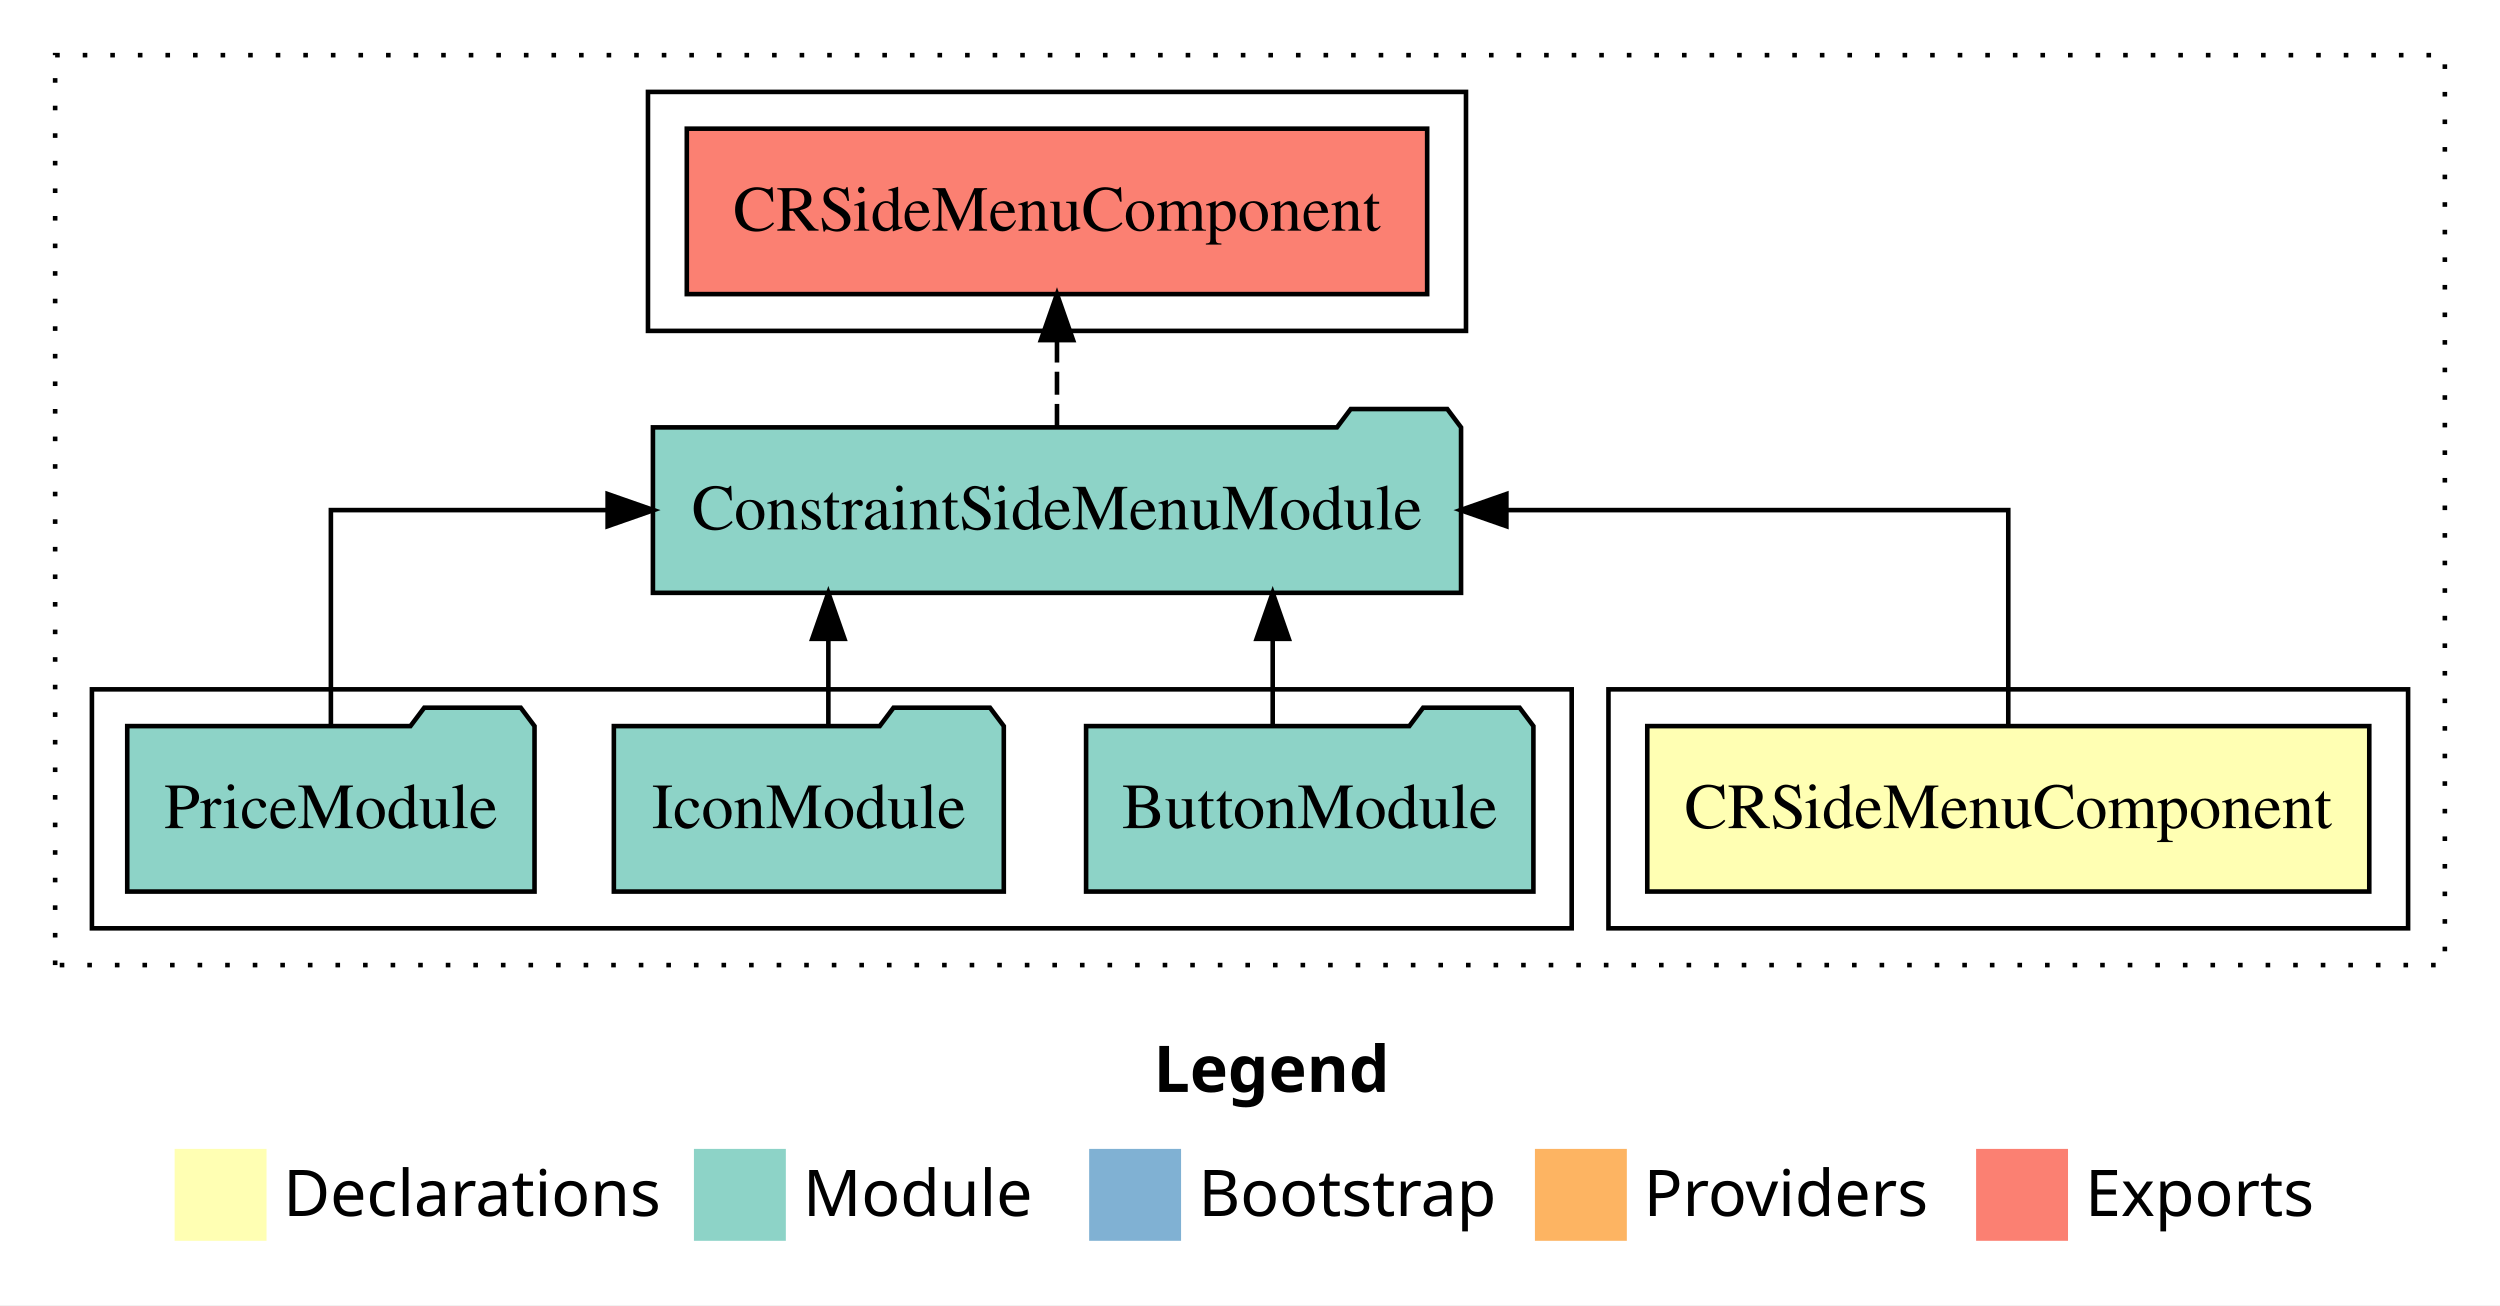
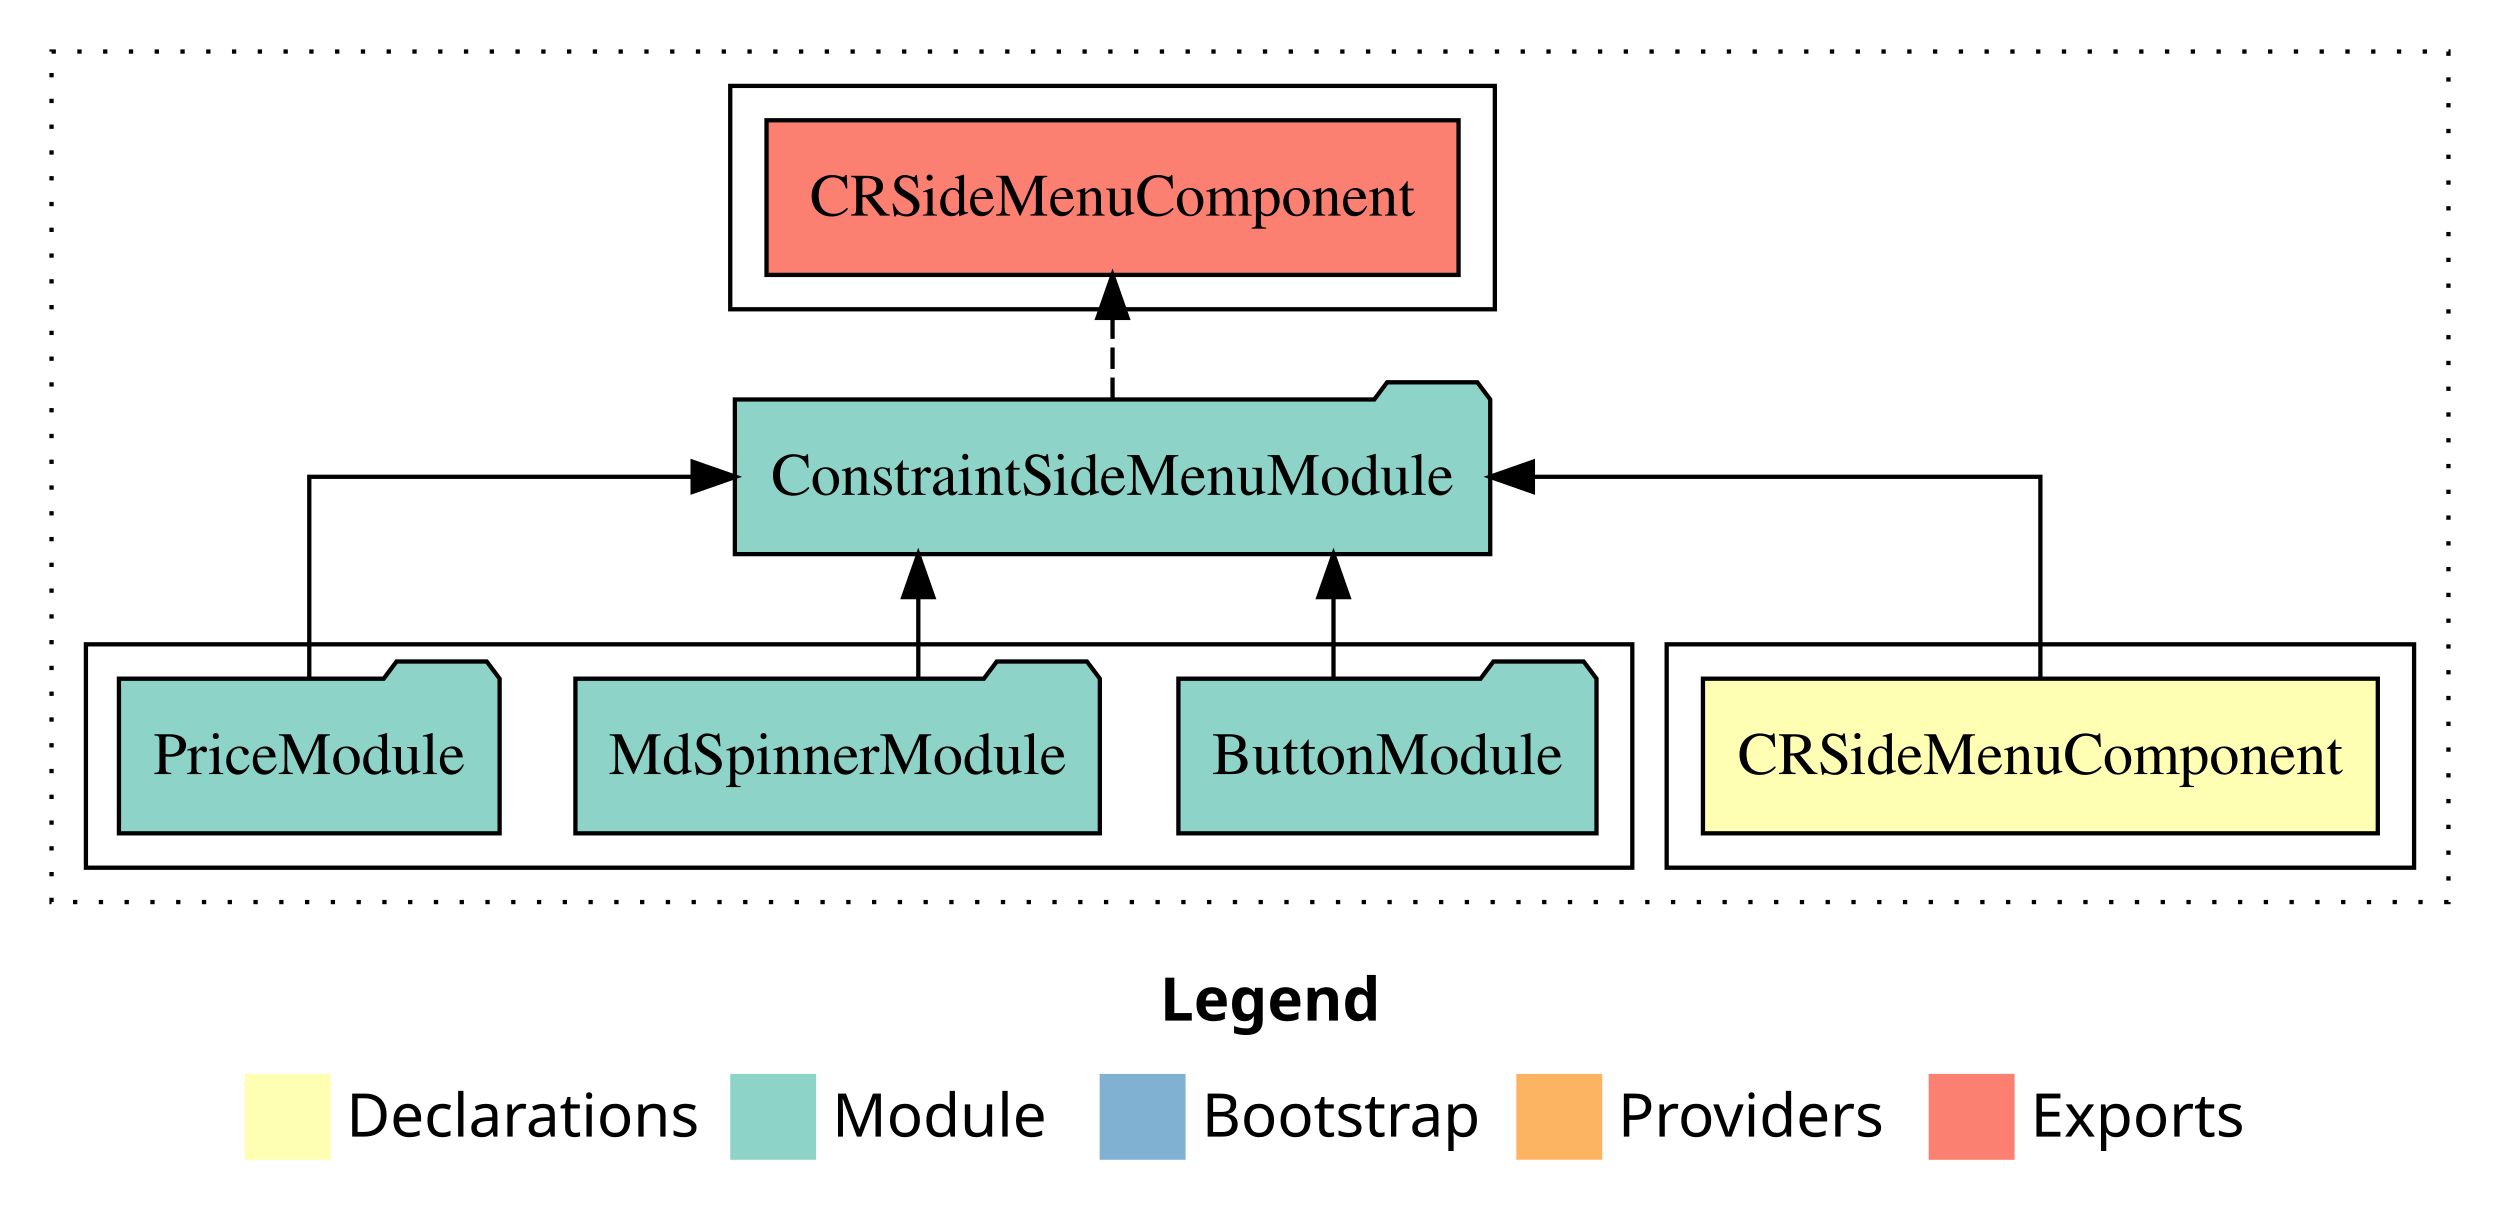
- <svg xmlns="http://www.w3.org/2000/svg" width="544pt" height="284pt" viewBox="0.00 0.00 544.00 284.00">
+ <svg xmlns="http://www.w3.org/2000/svg" width="582pt" height="284pt" viewBox="0.00 0.00 582.00 284.00">
  <g id="graph0" class="graph" transform="scale(1 1) rotate(0) translate(4 280)">
-     <polygon fill="#ffffff" stroke="transparent" points="-4,4 -4,-280 540,-280 540,4 -4,4" />
-     <text text-anchor="start" x="247.009" y="-42.4" font-family="sans-serif" font-weight="bold" font-size="14.00" fill="#000000">Legend</text>
-     <polygon fill="#ffffb3" stroke="transparent" points="34,-10 34,-30 54,-30 54,-10 34,-10" />
-     <text text-anchor="start" x="57.629" y="-15.4" font-family="sans-serif" font-size="14.00" fill="#000000">  Declarations</text>
-     <polygon fill="#8dd3c7" stroke="transparent" points="147,-10 147,-30 167,-30 167,-10 147,-10" />
-     <text text-anchor="start" x="170.725" y="-15.4" font-family="sans-serif" font-size="14.00" fill="#000000">  Module</text>
-     <polygon fill="#80b1d3" stroke="transparent" points="233,-10 233,-30 253,-30 253,-10 233,-10" />
-     <text text-anchor="start" x="256.781" y="-15.4" font-family="sans-serif" font-size="14.00" fill="#000000">  Bootstrap</text>
-     <polygon fill="#fdb462" stroke="transparent" points="330,-10 330,-30 350,-30 350,-10 330,-10" />
-     <text text-anchor="start" x="353.673" y="-15.4" font-family="sans-serif" font-size="14.00" fill="#000000">  Providers</text>
-     <polygon fill="#fb8072" stroke="transparent" points="426,-10 426,-30 446,-30 446,-10 426,-10" />
-     <text text-anchor="start" x="449.726" y="-15.4" font-family="sans-serif" font-size="14.00" fill="#000000">  Exports</text>
+     <polygon fill="#ffffff" stroke="transparent" points="-4,4 -4,-280 578,-280 578,4 -4,4" />
+     <text text-anchor="start" x="266.009" y="-42.4" font-family="sans-serif" font-weight="bold" font-size="14.00" fill="#000000">Legend</text>
+     <polygon fill="#ffffb3" stroke="transparent" points="53,-10 53,-30 73,-30 73,-10 53,-10" />
+     <text text-anchor="start" x="76.629" y="-15.4" font-family="sans-serif" font-size="14.00" fill="#000000">  Declarations</text>
+     <polygon fill="#8dd3c7" stroke="transparent" points="166,-10 166,-30 186,-30 186,-10 166,-10" />
+     <text text-anchor="start" x="189.725" y="-15.4" font-family="sans-serif" font-size="14.00" fill="#000000">  Module</text>
+     <polygon fill="#80b1d3" stroke="transparent" points="252,-10 252,-30 272,-30 272,-10 252,-10" />
+     <text text-anchor="start" x="275.781" y="-15.4" font-family="sans-serif" font-size="14.00" fill="#000000">  Bootstrap</text>
+     <polygon fill="#fdb462" stroke="transparent" points="349,-10 349,-30 369,-30 369,-10 349,-10" />
+     <text text-anchor="start" x="372.673" y="-15.4" font-family="sans-serif" font-size="14.00" fill="#000000">  Providers</text>
+     <polygon fill="#fb8072" stroke="transparent" points="445,-10 445,-30 465,-30 465,-10 445,-10" />
+     <text text-anchor="start" x="468.726" y="-15.4" font-family="sans-serif" font-size="14.00" fill="#000000">  Exports</text>
    <g id="clust1" class="cluster">
-       <polygon fill="none" stroke="#000000" stroke-dasharray="1,5" points="8,-70 8,-268 528,-268 528,-70 8,-70" />
+       <polygon fill="none" stroke="#000000" stroke-dasharray="1,5" points="8,-70 8,-268 566,-268 566,-70 8,-70" />
    </g>
    <g id="clust2" class="cluster">
-       <polygon fill="none" stroke="#000000" points="346,-78 346,-130 520,-130 520,-78 346,-78" />
+       <polygon fill="none" stroke="#000000" points="384,-78 384,-130 558,-130 558,-78 384,-78" />
    </g>
    <g id="clust4" class="cluster">
-       <polygon fill="none" stroke="#000000" points="16,-78 16,-130 338,-130 338,-78 16,-78" />
+       <polygon fill="none" stroke="#000000" points="16,-78 16,-130 376,-130 376,-78 16,-78" />
    </g>
    <g id="clust5" class="cluster">
-       <polygon fill="none" stroke="#000000" points="137,-208 137,-260 315,-260 315,-208 137,-208" />
+       <polygon fill="none" stroke="#000000" points="166,-208 166,-260 344,-260 344,-208 166,-208" />
    </g>
    <g id="node1" class="node">
-       <polygon fill="#ffffb3" stroke="#000000" points="511.553,-122 354.447,-122 354.447,-86 511.553,-86 511.553,-122" />
-       <text text-anchor="middle" x="433" y="-99.8" font-family="Times,serif" font-size="14.00" fill="#000000">CRSideMenuComponent</text>
+       <polygon fill="#ffffb3" stroke="#000000" points="549.553,-122 392.447,-122 392.447,-86 549.553,-86 549.553,-122" />
+       <text text-anchor="middle" x="471" y="-99.8" font-family="Times,serif" font-size="14.00" fill="#000000">CRSideMenuComponent</text>
    </g>
    <g id="node2" class="node">
-       <polygon fill="#8dd3c7" stroke="#000000" points="313.925,-187 310.925,-191 289.925,-191 286.925,-187 138.075,-187 138.075,-151 313.925,-151 313.925,-187" />
-       <text text-anchor="middle" x="226" y="-164.8" font-family="Times,serif" font-size="14.00" fill="#000000">ConstraintSideMenuModule</text>
+       <polygon fill="#8dd3c7" stroke="#000000" points="342.925,-187 339.925,-191 318.925,-191 315.925,-187 167.075,-187 167.075,-151 342.925,-151 342.925,-187" />
+       <text text-anchor="middle" x="255" y="-164.8" font-family="Times,serif" font-size="14.00" fill="#000000">ConstraintSideMenuModule</text>
    </g>
    <g id="edge1" class="edge">
-       <path fill="none" stroke="#000000" d="M433,-122.106C433,-141.339 433,-169 433,-169 433,-169 323.787,-169 323.787,-169" />
-       <polygon fill="#000000" stroke="#000000" points="323.787,-165.5 313.787,-169 323.787,-172.5 323.787,-165.5" />
+       <path fill="none" stroke="#000000" d="M471,-122.106C471,-141.339 471,-169 471,-169 471,-169 352.856,-169 352.856,-169" />
+       <polygon fill="#000000" stroke="#000000" points="352.856,-165.5 342.856,-169 352.855,-172.5 352.856,-165.5" />
    </g>
    <g id="node6" class="node">
-       <polygon fill="#fb8072" stroke="#000000" points="306.553,-252 145.447,-252 145.447,-216 306.553,-216 306.553,-252" />
-       <text text-anchor="middle" x="226" y="-229.8" font-family="Times,serif" font-size="14.00" fill="#000000">CRSideMenuComponent </text>
+       <polygon fill="#fb8072" stroke="#000000" points="335.553,-252 174.447,-252 174.447,-216 335.553,-216 335.553,-252" />
+       <text text-anchor="middle" x="255" y="-229.8" font-family="Times,serif" font-size="14.00" fill="#000000">CRSideMenuComponent </text>
    </g>
    <g id="edge5" class="edge">
-       <path fill="none" stroke="#000000" stroke-dasharray="5,2" d="M226,-187.106C226,-187.106 226,-205.991 226,-205.991" />
-       <polygon fill="#000000" stroke="#000000" points="222.5,-205.991 226,-215.991 229.5,-205.991 222.5,-205.991" />
+       <path fill="none" stroke="#000000" stroke-dasharray="5,2" d="M255,-187.106C255,-187.106 255,-205.991 255,-205.991" />
+       <polygon fill="#000000" stroke="#000000" points="251.5,-205.991 255,-215.991 258.5,-205.991 251.5,-205.991" />
    </g>
    <g id="node3" class="node">
-       <polygon fill="#8dd3c7" stroke="#000000" points="329.668,-122 326.668,-126 305.668,-126 302.668,-122 232.332,-122 232.332,-86 329.668,-86 329.668,-122" />
-       <text text-anchor="middle" x="281" y="-99.8" font-family="Times,serif" font-size="14.00" fill="#000000">ButtonModule</text>
+       <polygon fill="#8dd3c7" stroke="#000000" points="367.668,-122 364.668,-126 343.668,-126 340.668,-122 270.332,-122 270.332,-86 367.668,-86 367.668,-122" />
+       <text text-anchor="middle" x="319" y="-99.8" font-family="Times,serif" font-size="14.00" fill="#000000">ButtonModule</text>
    </g>
    <g id="edge2" class="edge">
-       <path fill="none" stroke="#000000" d="M272.939,-122.106C272.939,-122.106 272.939,-140.991 272.939,-140.991" />
-       <polygon fill="#000000" stroke="#000000" points="269.439,-140.991 272.939,-150.991 276.439,-140.991 269.439,-140.991" />
+       <path fill="none" stroke="#000000" d="M306.439,-122.106C306.439,-122.106 306.439,-140.991 306.439,-140.991" />
+       <polygon fill="#000000" stroke="#000000" points="302.939,-140.991 306.439,-150.991 309.939,-140.991 302.939,-140.991" />
    </g>
    <g id="node4" class="node">
-       <polygon fill="#8dd3c7" stroke="#000000" points="214.426,-122 211.426,-126 190.426,-126 187.426,-122 129.574,-122 129.574,-86 214.426,-86 214.426,-122" />
-       <text text-anchor="middle" x="172" y="-99.8" font-family="Times,serif" font-size="14.00" fill="#000000">IconModule</text>
+       <polygon fill="#8dd3c7" stroke="#000000" points="252.044,-122 249.044,-126 228.044,-126 225.044,-122 129.956,-122 129.956,-86 252.044,-86 252.044,-122" />
+       <text text-anchor="middle" x="191" y="-99.8" font-family="Times,serif" font-size="14.00" fill="#000000">MdSpinnerModule</text>
    </g>
    <g id="edge3" class="edge">
-       <path fill="none" stroke="#000000" d="M176.25,-122.106C176.25,-122.106 176.25,-140.991 176.25,-140.991" />
-       <polygon fill="#000000" stroke="#000000" points="172.75,-140.991 176.25,-150.991 179.75,-140.991 172.75,-140.991" />
+       <path fill="none" stroke="#000000" d="M209.78,-122.106C209.78,-122.106 209.78,-140.991 209.78,-140.991" />
+       <polygon fill="#000000" stroke="#000000" points="206.28,-140.991 209.78,-150.991 213.28,-140.991 206.28,-140.991" />
    </g>
    <g id="node5" class="node">
      <polygon fill="#8dd3c7" stroke="#000000" points="112.313,-122 109.313,-126 88.313,-126 85.313,-122 23.687,-122 23.687,-86 112.313,-86 112.313,-122" />
      <text text-anchor="middle" x="68" y="-99.8" font-family="Times,serif" font-size="14.00" fill="#000000">PriceModule</text>
    </g>
    <g id="edge4" class="edge">
-       <path fill="none" stroke="#000000" d="M68,-122.106C68,-141.339 68,-169 68,-169 68,-169 128.221,-169 128.221,-169" />
-       <polygon fill="#000000" stroke="#000000" points="128.221,-172.5 138.221,-169 128.221,-165.5 128.221,-172.5" />
+       <path fill="none" stroke="#000000" d="M68,-122.106C68,-141.339 68,-169 68,-169 68,-169 157.249,-169 157.249,-169" />
+       <polygon fill="#000000" stroke="#000000" points="157.249,-172.5 167.249,-169 157.249,-165.5 157.249,-172.5" />
    </g>
  </g>
</svg>
